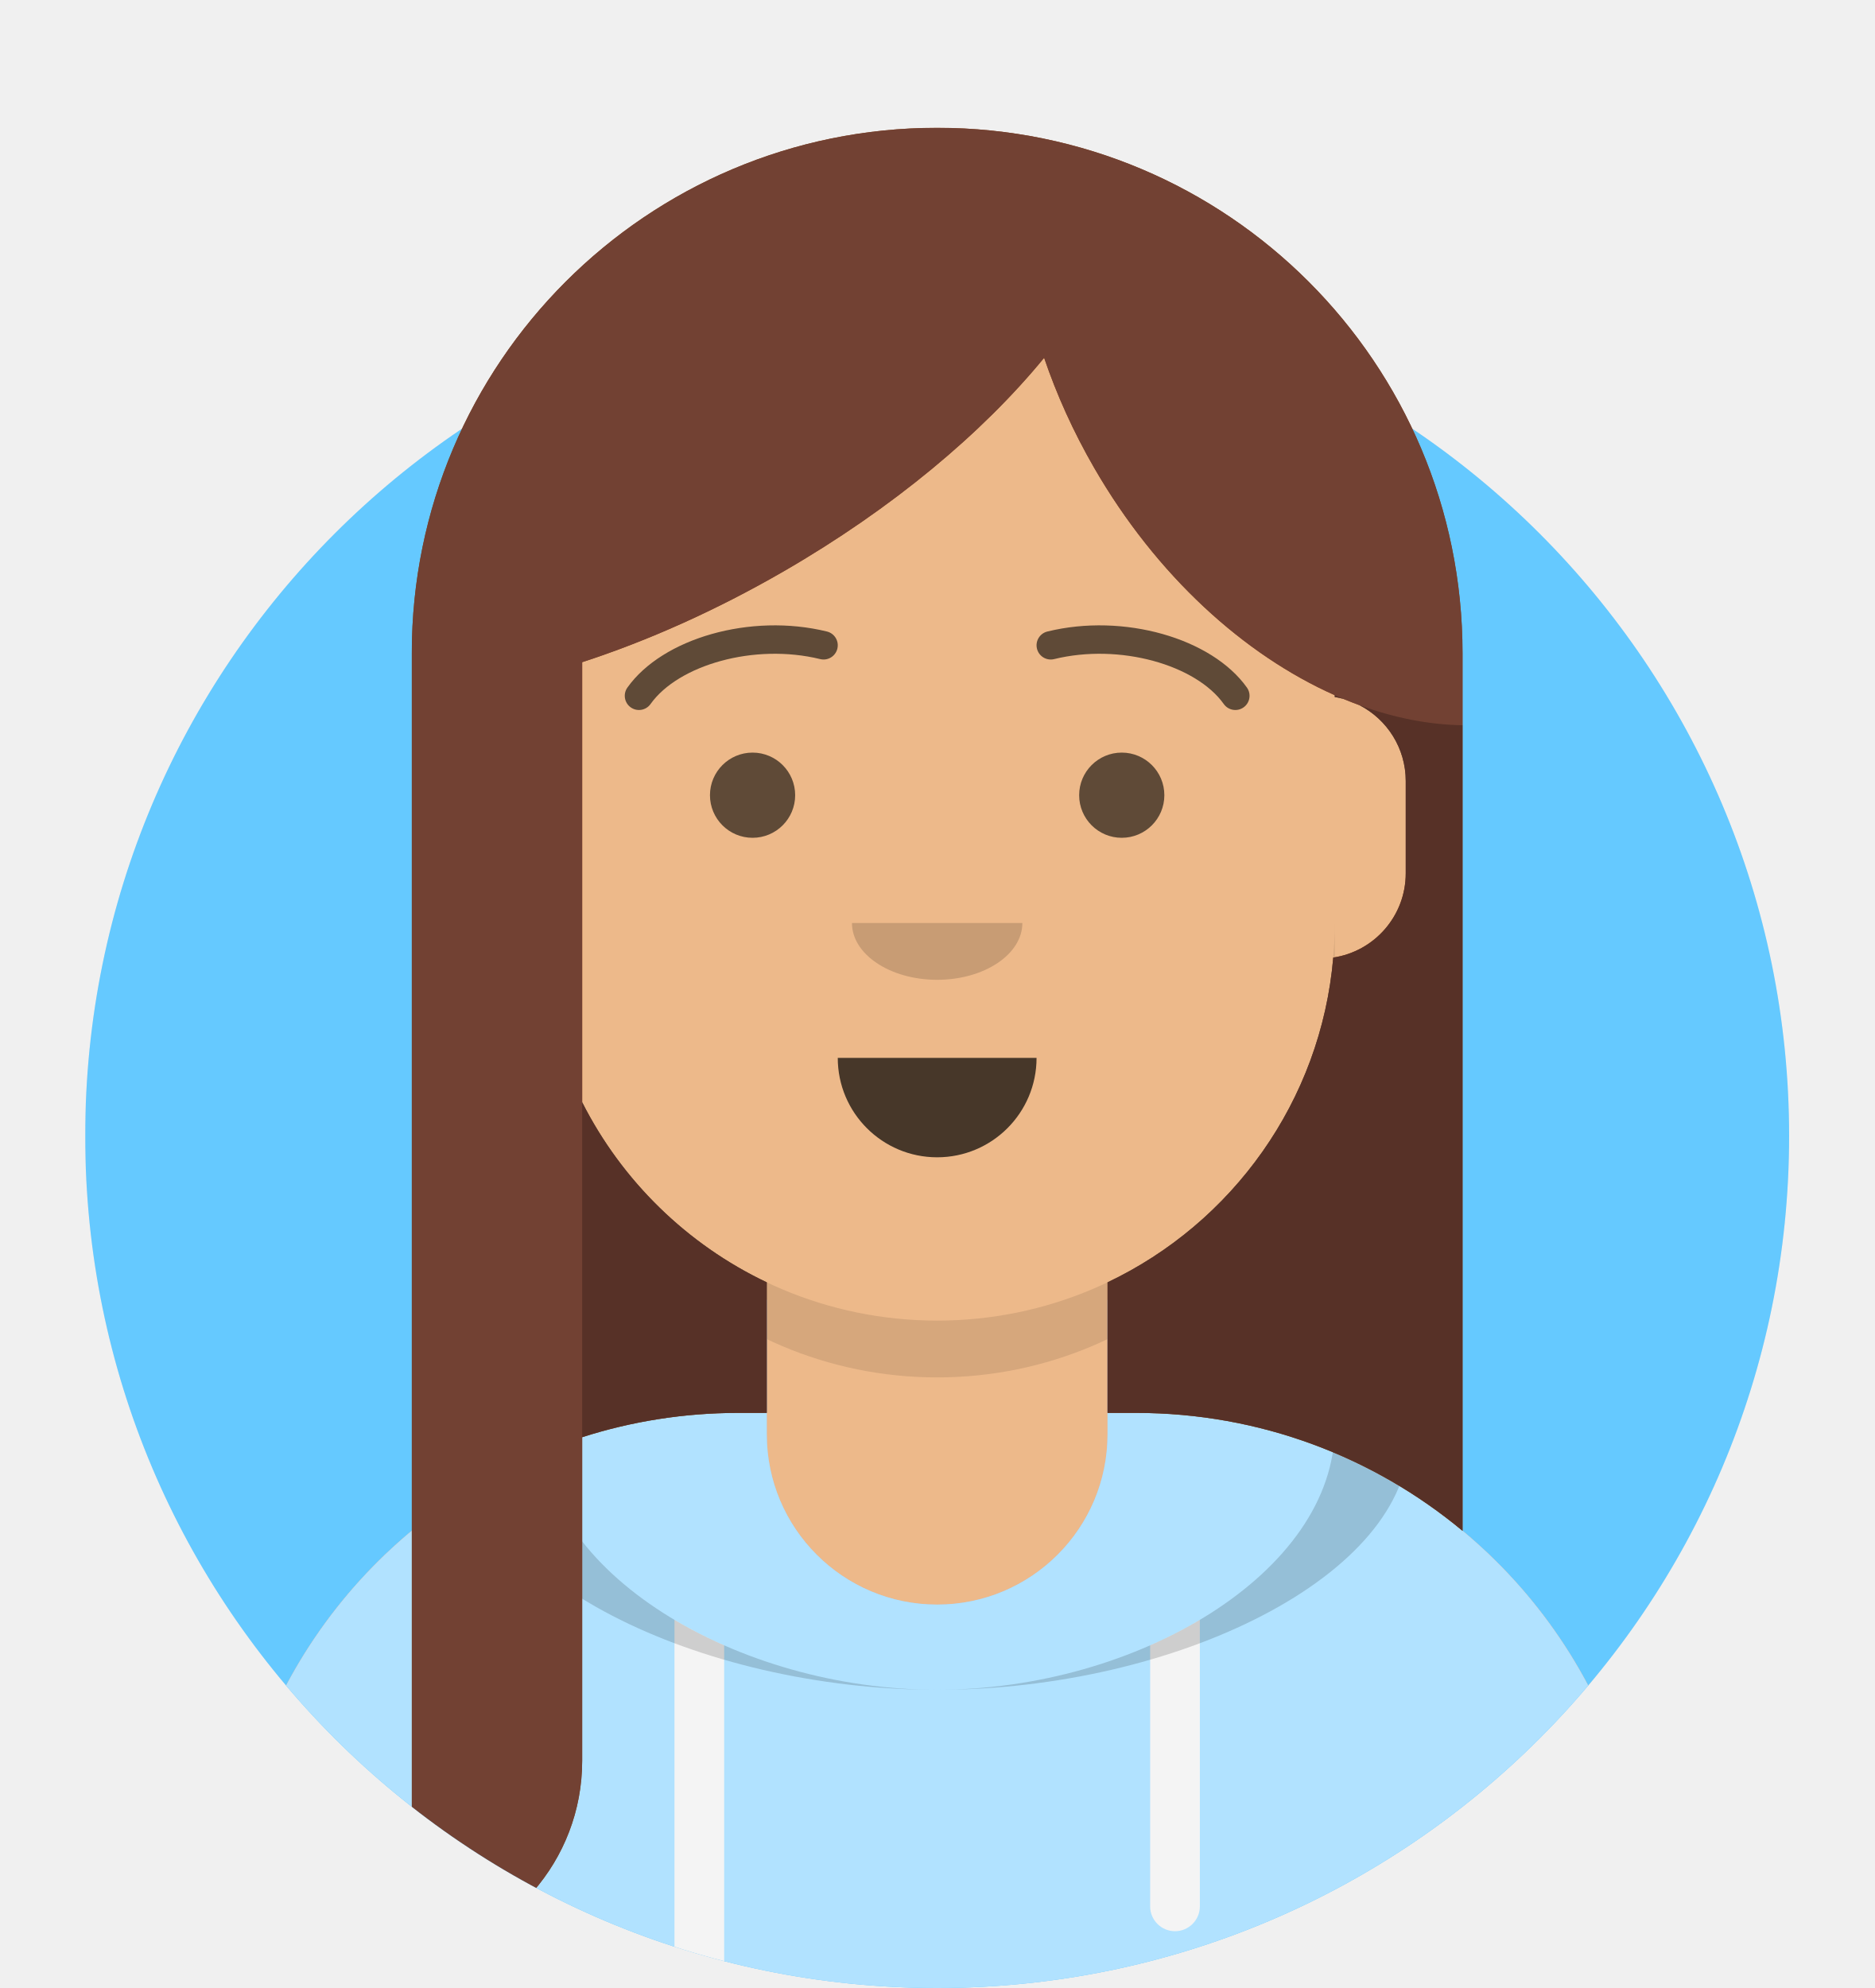
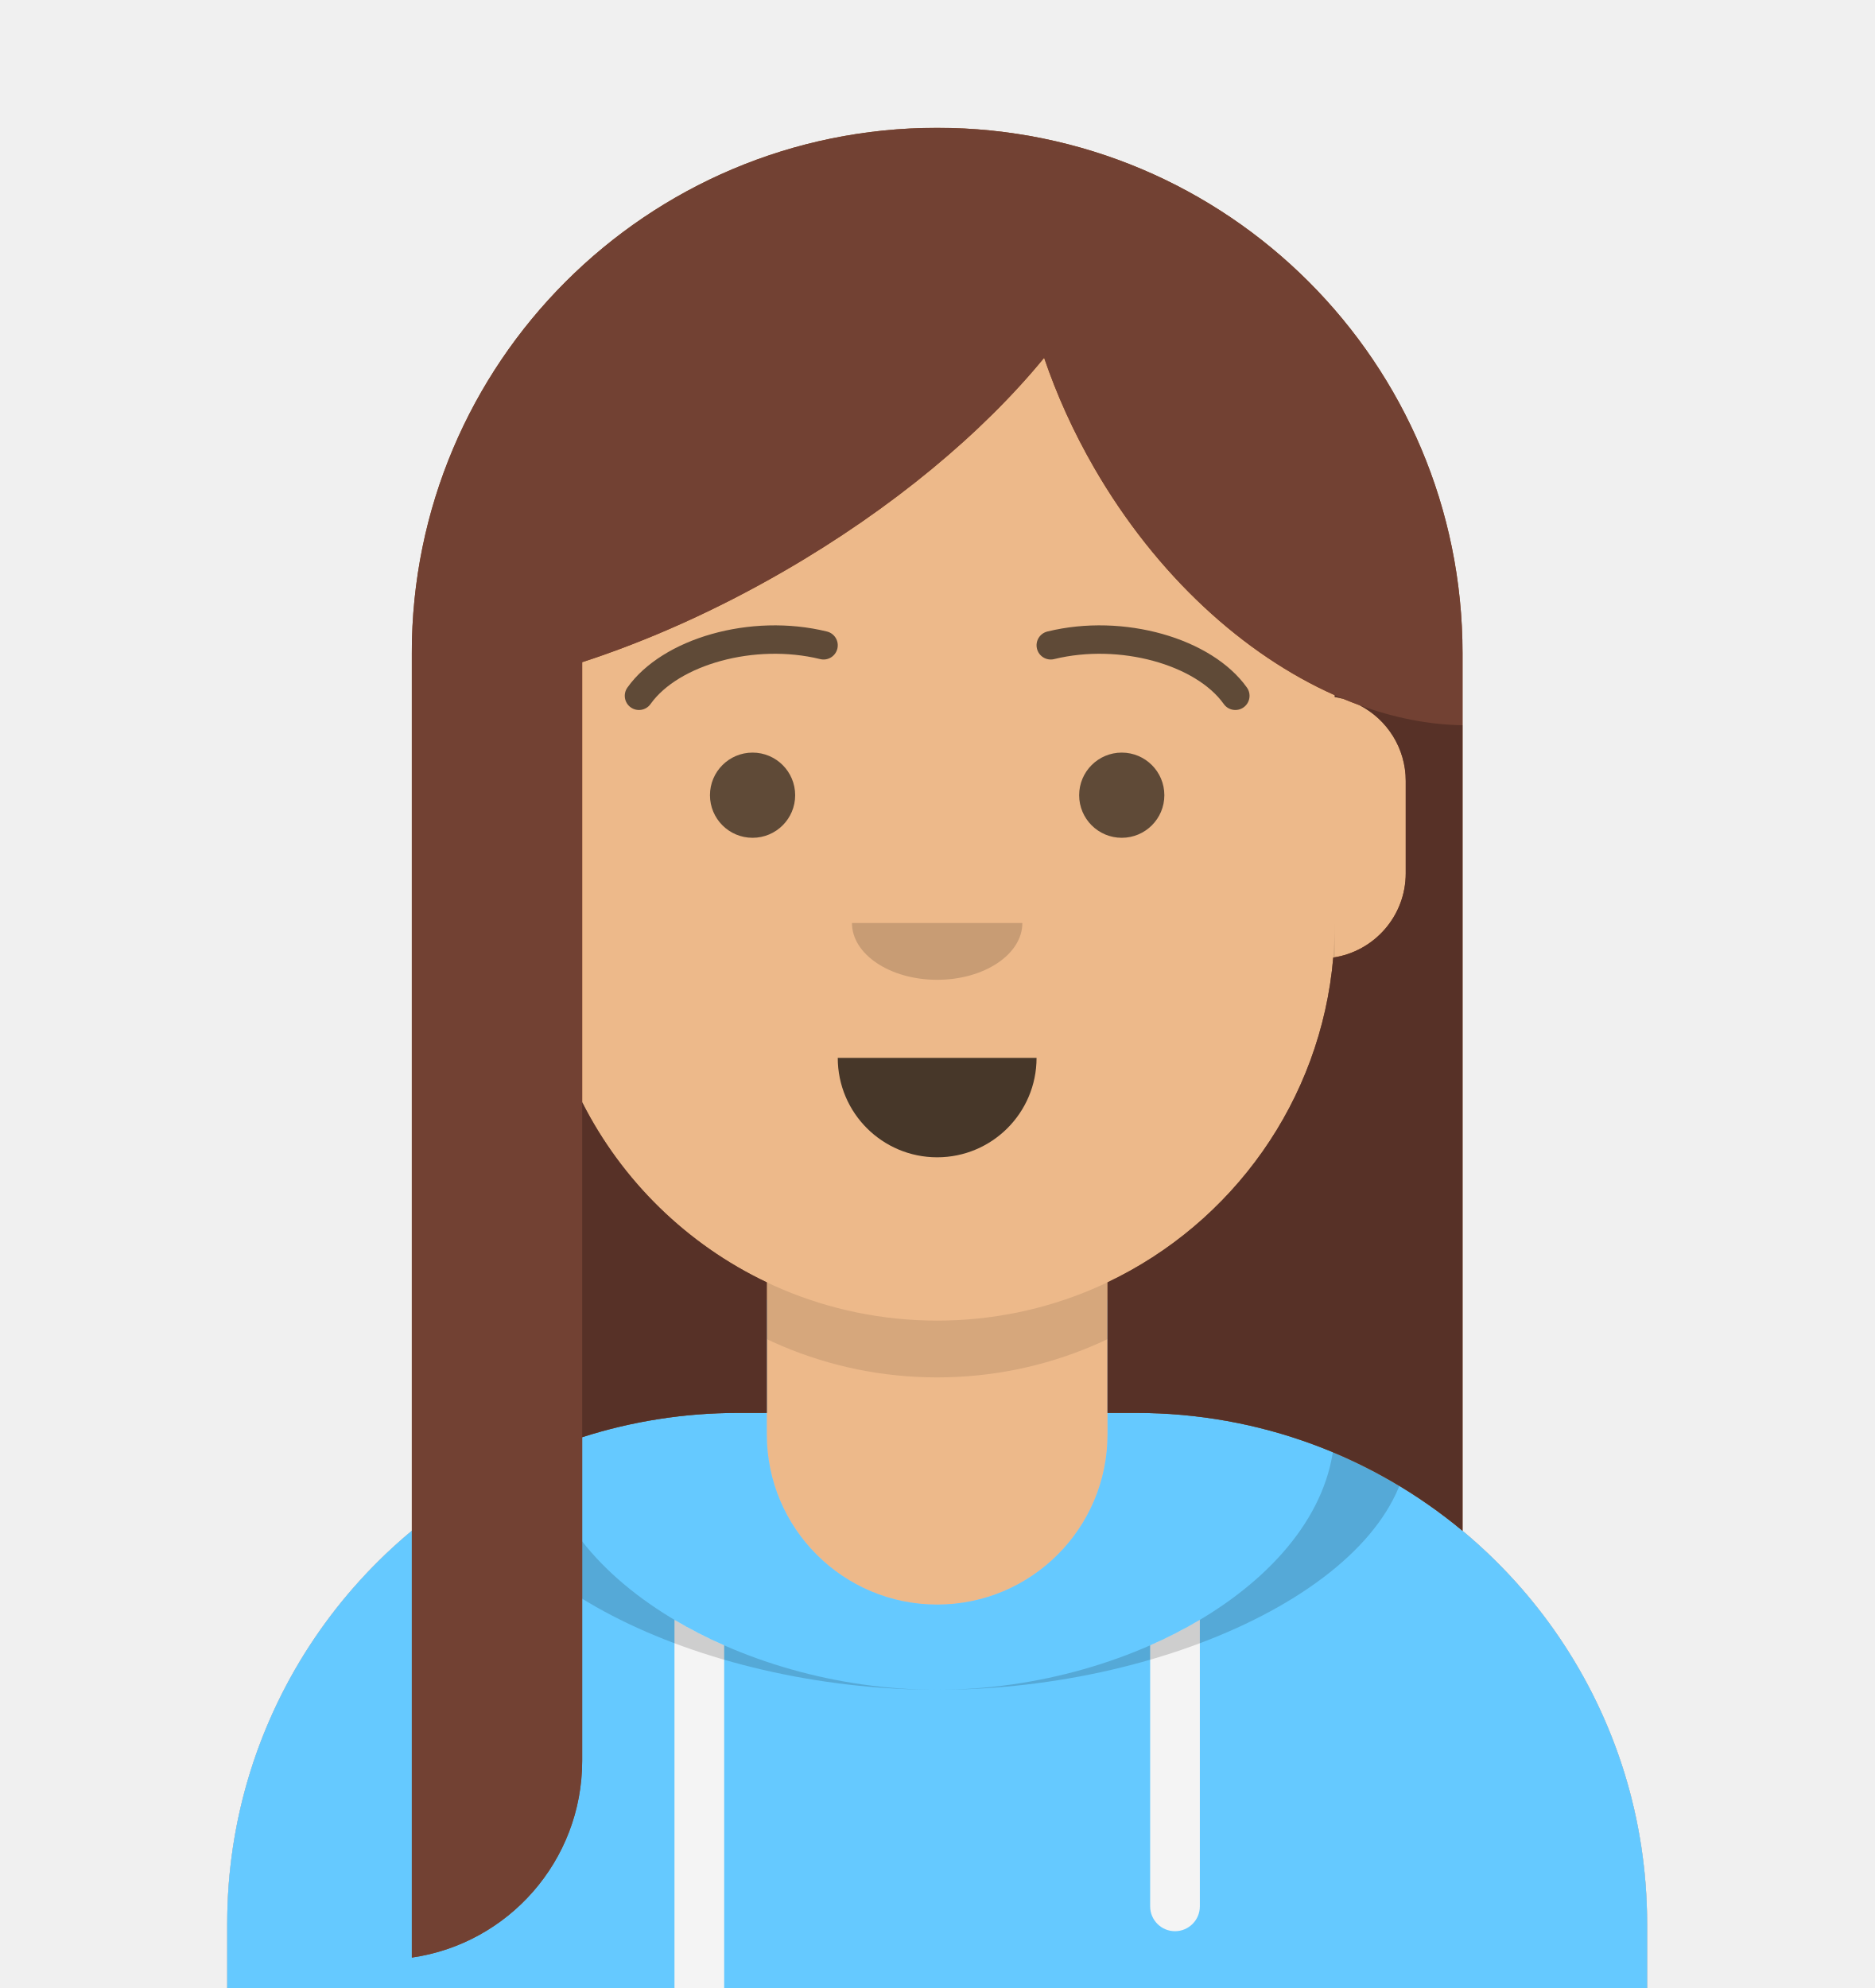
<svg xmlns="http://www.w3.org/2000/svg" xmlns:xlink="http://www.w3.org/1999/xlink" width="264px" height="280px" viewBox="0 0 264 280" version="1.1">
  <defs>
    <circle id="react-path-1" cx="120" cy="120" r="120" />
    <path d="M12,160 C12,226.274 65.726,280 132,280 C198.274,280 252,226.274 252,160 L264,160 L264,-1.42108547e-14 L-3.19744231e-14,-1.42108547e-14 L-3.19744231e-14,160 L12,160 Z" id="react-path-2" />
    <path d="M124,144.611 L124,163 L128,163 L128,163 C167.765,163 200,195.235 200,235 L200,244 L0,244 L0,235 C-4.86974701e-15,195.235 32.235,163 72,163 L72,163 L76,163 L76,144.611 C58.763,136.422 46.372,119.687 44.305,99.881 C38.48,99.058 34,94.052 34,88 L34,74 C34,68.054 38.325,63.118 44,62.166 L44,56 L44,56 C44,25.072 69.072,5.68137151e-15 100,0 L100,0 L100,0 C130.928,-5.68137151e-15 156,25.072 156,56 L156,62.166 C161.675,63.118 166,68.054 166,74 L166,88 C166,94.052 161.52,99.058 155.695,99.881 C153.628,119.687 141.237,136.422 124,144.611 Z" id="react-path-3" />
  </defs>
  <g id="Avataaar" stroke="none" stroke-width="1" fill="none" fill-rule="evenodd">
    <g transform="translate(-825, -1100)" id="Avataaar/Circle">
      <g transform="translate(825, 1100)">
-         <g id="Circle" stroke-width="1" fill-rule="evenodd" transform="translate(12, 40)">
-           <mask id="react-mask-4" fill="white">
-             <use xlink:href="#react-path-1" />
-           </mask>
-           <use id="Circle-Background" fill="#E6E6E6" xlink:href="#react-path-1" />
-           <g id="Color/Palette/Blue-01" mask="url(#react-mask-4)" fill="#65C9FF">
-             <rect id="🖍Color" x="0" y="0" width="240" height="240" />
-           </g>
-         </g>
-         <mask id="react-mask-5" fill="white">
-           <use xlink:href="#react-path-2" />
-         </mask>
        <g id="Mask" />
        <g id="Avataaar" stroke-width="1" fill-rule="evenodd" mask="url(#react-mask-5)">
          <g id="Body" transform="translate(32, 36)">
            <mask id="react-mask-6" fill="white">
              <use xlink:href="#react-path-3" />
            </mask>
            <use fill="#D0C6AC" xlink:href="#react-path-3" />
            <g id="Skin/👶🏽-03-Brown" mask="url(#react-mask-6)" fill="#EDB98A">
              <g transform="translate(0, 0)" id="Color">
                <rect x="0" y="0" width="264" height="280" />
              </g>
            </g>
            <path d="M156,79 L156,102 C156,132.928 130.928,158 100,158 C69.072,158 44,132.928 44,102 L44,79 L44,94 C44,124.928 69.072,150 100,150 C130.928,150 156,124.928 156,94 L156,79 Z" id="Neck-Shadow" fill-opacity="0.1" fill="#000000" mask="url(#react-mask-6)" />
          </g>
          <g id="Clothing/Hoodie" transform="translate(0, 170)">
            <defs>
-               <path d="M108,13.071 C90.081,15.076 76.28,20.552 76.004,34.645 C50.146,45.568 32,71.165 32,100.999 L32,100.999 L32,110 L232,110 L232,100.999 C232,71.165 213.854,45.568 187.996,34.645 C187.72,20.552 173.919,15.076 156,13.071 L156,32 L156,32 C156,45.255 145.255,56 132,56 L132,56 C118.745,56 108,45.255 108,32 L108,13.071 Z" id="react-path-153" />
+               <path d="M108,13.071 C90.081,15.076 76.28,20.552 76.004,34.645 C50.146,45.568 32,71.165 32,100.999 L32,100.999 L32,110 L232,110 L232,100.999 C232,71.165 213.854,45.568 187.996,34.645 C187.72,20.552 173.919,15.076 156,13.071 L156,32 L156,32 C156,45.255 145.255,56 132,56 L132,56 C118.745,56 108,45.255 108,32 L108,13.071 Z" id="react-path-25" />
            </defs>
-             <mask id="react-mask-154" fill="white">
-               <use xlink:href="#react-path-153" />
+             <mask id="react-mask-26" fill="white">
+               <use xlink:href="#react-path-25" />
            </mask>
-             <use id="Hoodie" fill="#B7C1DB" fill-rule="evenodd" xlink:href="#react-path-153" />
-             <g id="Color/Palette/Gray-01" mask="url(#react-mask-154)" fill-rule="evenodd" fill="#B1E2FF">
+             <use id="Hoodie" fill="#B7C1DB" fill-rule="evenodd" xlink:href="#react-path-25" />
+             <g id="Color/Palette/Gray-01" mask="url(#react-mask-26)" fill-rule="evenodd" fill="#65C9FF">
              <rect id="🖍Color" x="0" y="0" width="264" height="110" />
            </g>
-             <path d="M102,61.739 L102,110 L95,110 L95,58.15 C97.204,59.46 99.547,60.661 102,61.739 Z M169,58.15 L169,98.5 C169,100.433 167.433,102 165.5,102 C163.567,102 162,100.433 162,98.5 L162,61.739 C164.453,60.661 166.796,59.46 169,58.15 Z" id="Straps" fill="#F4F4F4" fill-rule="evenodd" mask="url(#react-mask-154)" />
-             <path d="M90.96,12.724 C75.909,15.571 65.5,21.243 65.5,32.308 C65.5,52.02 98.538,68 132,68 C165.462,68 198.5,52.02 198.5,32.308 C198.5,21.243 188.091,15.571 173.04,12.724 C182.125,16.074 188,21.706 188,31.077 C188,51.469 160.179,68 132,68 C103.821,68 76,51.469 76,31.077 C76,21.706 81.875,16.074 90.96,12.724 Z" id="Shadow" fill-opacity="0.16" fill="#000000" fill-rule="evenodd" mask="url(#react-mask-154)" />
+             <path d="M102,61.739 L102,110 L95,110 L95,58.15 C97.204,59.46 99.547,60.661 102,61.739 Z M169,58.15 L169,98.5 C169,100.433 167.433,102 165.5,102 C163.567,102 162,100.433 162,98.5 L162,61.739 C164.453,60.661 166.796,59.46 169,58.15 Z" id="Straps" fill="#F4F4F4" fill-rule="evenodd" mask="url(#react-mask-26)" />
+             <path d="M90.96,12.724 C75.909,15.571 65.5,21.243 65.5,32.308 C65.5,52.02 98.538,68 132,68 C165.462,68 198.5,52.02 198.5,32.308 C198.5,21.243 188.091,15.571 173.04,12.724 C182.125,16.074 188,21.706 188,31.077 C188,51.469 160.179,68 132,68 C103.821,68 76,51.469 76,31.077 C76,21.706 81.875,16.074 90.96,12.724 Z" id="Shadow" fill-opacity="0.16" fill="#000000" fill-rule="evenodd" mask="url(#react-mask-26)" />
          </g>
          <g id="Face" transform="translate(76, 82)" fill="#000000">
            <g id="Mouth/Default" transform="translate(2, 52)" fill-opacity="0.7">
              <path d="M40,15 C40,22.732 46.268,29 54,29 L54,29 C61.732,29 68,22.732 68,15" id="Mouth" />
            </g>
            <g id="Nose/Default" transform="translate(28, 40)" fill-opacity="0.16">
              <path d="M16,8 C16,12.418 21.373,16 28,16 L28,16 C34.627,16 40,12.418 40,8" id="Nose" />
            </g>
            <g id="Eyes/Default-😀" transform="translate(0, 8)" fill-opacity="0.6">
              <circle id="Eye" cx="30" cy="22" r="6" />
              <circle id="Eye" cx="82" cy="22" r="6" />
            </g>
            <g id="Eyebrow/Outline/Default" fill-opacity="0.6">
              <g id="I-Browse" transform="translate(12, 6)">
                <path d="M3.63,11.159 C7.545,5.65 18.278,2.561 27.523,4.831 C28.596,5.095 29.679,4.439 29.942,3.366 C30.206,2.293 29.55,1.21 28.477,0.947 C17.74,-1.69 5.312,1.887 0.37,8.841 C-0.27,9.742 -0.059,10.99 0.841,11.63 C1.742,12.27 2.99,12.059 3.63,11.159 Z" id="Eyebrow" fill-rule="nonzero" />
                <path d="M61.63,11.159 C65.545,5.65 76.278,2.561 85.523,4.831 C86.596,5.095 87.679,4.439 87.942,3.366 C88.206,2.293 87.55,1.21 86.477,0.947 C75.74,-1.69 63.312,1.887 58.37,8.841 C57.73,9.742 57.941,10.99 58.841,11.63 C59.742,12.27 60.99,12.059 61.63,11.159 Z" id="Eyebrow" fill-rule="nonzero" transform="translate(73.00015, 6.039198) scale(-1, 1) translate(-73.00015, -6.039198) " />
              </g>
            </g>
          </g>
          <g id="Top" stroke-width="1" fill-rule="evenodd">
            <defs>
-               <rect id="react-path-83" x="0" y="0" width="264" height="280" />
-               <path d="M133.506,81.335 C137.364,83.331 140,87.357 140,92 L140,105 C140,111.019 135.569,116.002 129.791,116.867 C128.048,137.115 115.531,154.283 98,162.611 L98,162.611 L98,181 L102,181 C119.491,181 135.525,187.237 148,197.608 L148,74 C148,53.565 139.717,35.065 126.326,21.674 C112.935,8.283 94.435,-3.55271368e-15 74,0 C33.131,7.10542736e-15 -7.10542736e-15,33.131 0,74 L0,257.716 C13.569,255.776 24,244.106 24,230 L24,184.423 C30.935,182.2 38.327,181 46,181 L50,181 L50,162.611 C38.773,157.277 29.602,148.318 24,137.246 L24,75.266 C33.147,72.291 42.778,68.017 52.342,62.495 C67.745,53.602 80.431,42.941 89.066,32.397 C90.831,37.595 93.175,42.801 96.11,47.885 C104.878,63.071 117.224,74.234 130,79.917 L130,80.166 C130.4,80.233 130.794,80.32 131.18,80.426 C131.955,80.749 132.73,81.052 133.506,81.335 Z" id="react-path-84" />
+               <rect id="react-path-11" x="0" y="0" width="264" height="280" />
+               <path d="M133.506,81.335 C137.364,83.331 140,87.357 140,92 L140,105 C140,111.019 135.569,116.002 129.791,116.867 C128.048,137.115 115.531,154.283 98,162.611 L98,162.611 L98,181 L102,181 C119.491,181 135.525,187.237 148,197.608 L148,74 C148,53.565 139.717,35.065 126.326,21.674 C112.935,8.283 94.435,-3.55271368e-15 74,0 C33.131,7.10542736e-15 -7.10542736e-15,33.131 0,74 L0,257.716 C13.569,255.776 24,244.106 24,230 L24,184.423 C30.935,182.2 38.327,181 46,181 L50,181 L50,162.611 C38.773,157.277 29.602,148.318 24,137.246 L24,75.266 C33.147,72.291 42.778,68.017 52.342,62.495 C67.745,53.602 80.431,42.941 89.066,32.397 C90.831,37.595 93.175,42.801 96.11,47.885 C104.878,63.071 117.224,74.234 130,79.917 L130,80.166 C130.4,80.233 130.794,80.32 131.18,80.426 C131.955,80.749 132.73,81.052 133.506,81.335 Z" id="react-path-12" />
            </defs>
-             <mask id="react-mask-81" fill="white">
-               <use xlink:href="#react-path-83" />
+             <mask id="react-mask-9" fill="white">
+               <use xlink:href="#react-path-11" />
            </mask>
            <g id="Mask" />
-             <g id="Top/Long-Hair/Straight" mask="url(#react-mask-81)">
+             <g id="Top/Long-Hair/Straight" mask="url(#react-mask-9)">
              <g transform="translate(-1, 0)">
                <g id="Hair" stroke-width="1" fill="none" fill-rule="evenodd" transform="translate(59, 18)">
-                   <mask id="react-mask-82" fill="white">
-                     <use xlink:href="#react-path-84" />
+                   <mask id="react-mask-10" fill="white">
+                     <use xlink:href="#react-path-12" />
                  </mask>
-                   <use id="Mask-Hair" fill="#944F23" xlink:href="#react-path-84" />
-                   <g id="Skin/👶🏽-03-Brown" mask="url(#react-mask-82)" fill="#724133">
+                   <use id="Mask-Hair" fill="#944F23" xlink:href="#react-path-12" />
+                   <g id="Skin/👶🏽-03-Brown" mask="url(#react-mask-10)" fill="#724133">
                    <g transform="translate(0, 0) " id="Color">
                      <rect x="0" y="0" width="264" height="280" />
                    </g>
                  </g>
                </g>
                <path d="M192.506,99.335 C197.375,101.108 202.263,102.072 207,102.148 L207,102.148 L207,92 C207,71.565 198.717,53.065 185.326,39.674 C198.717,53.065 207,71.565 207,92 L207,215.608 C194.525,205.237 178.491,199 161,199 L157,199 L157,180.611 L157,180.611 C174.531,172.283 187.048,155.115 188.791,134.867 C194.569,134.002 199,129.019 199,123 L199,110 C199,105.357 196.364,101.331 192.506,99.335 Z M190.18,98.426 C189.794,98.32 189.4,98.233 189,98.166 L189,97.917 C189.393,98.092 189.786,98.261 190.18,98.426 Z M83,155.246 C88.602,166.318 97.773,175.277 109,180.611 L109,199 L105,199 C97.327,199 89.935,200.2 83,202.423 L83,155.246 Z" id="Shadow" fill-opacity="0.24" fill="#000000" fill-rule="evenodd" />
              </g>
            </g>
          </g>
        </g>
      </g>
    </g>
  </g>
</svg>
